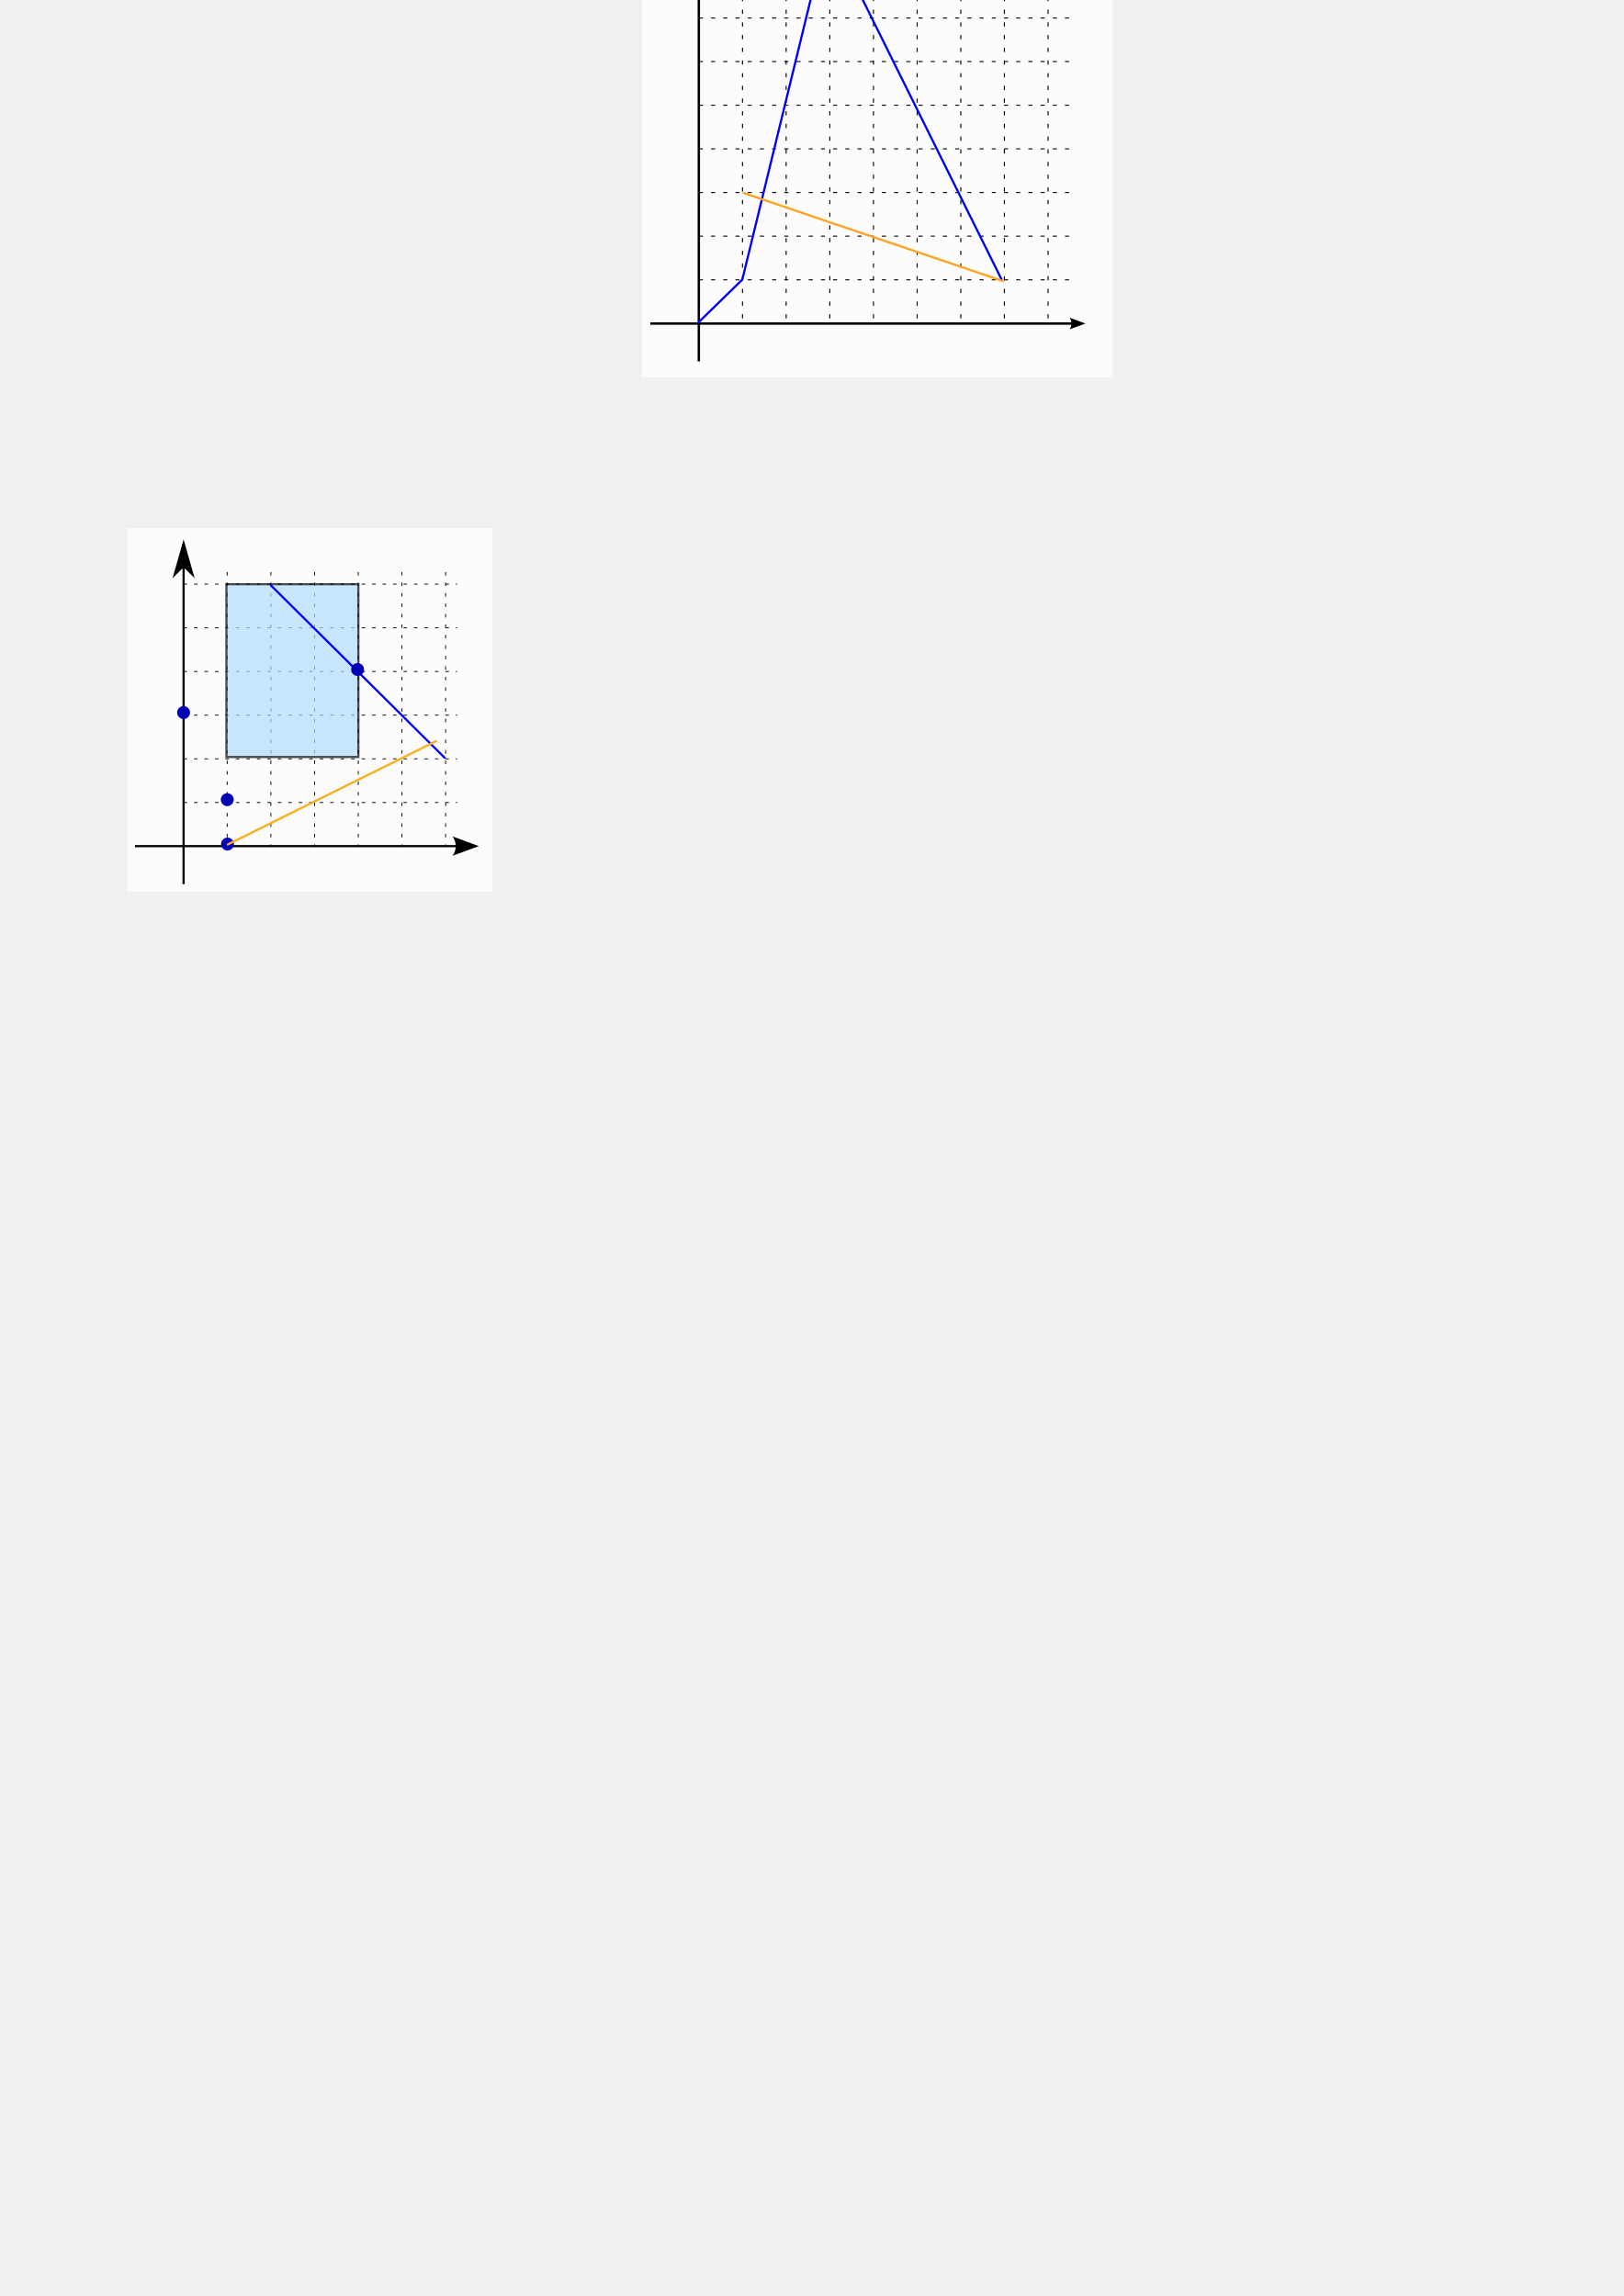
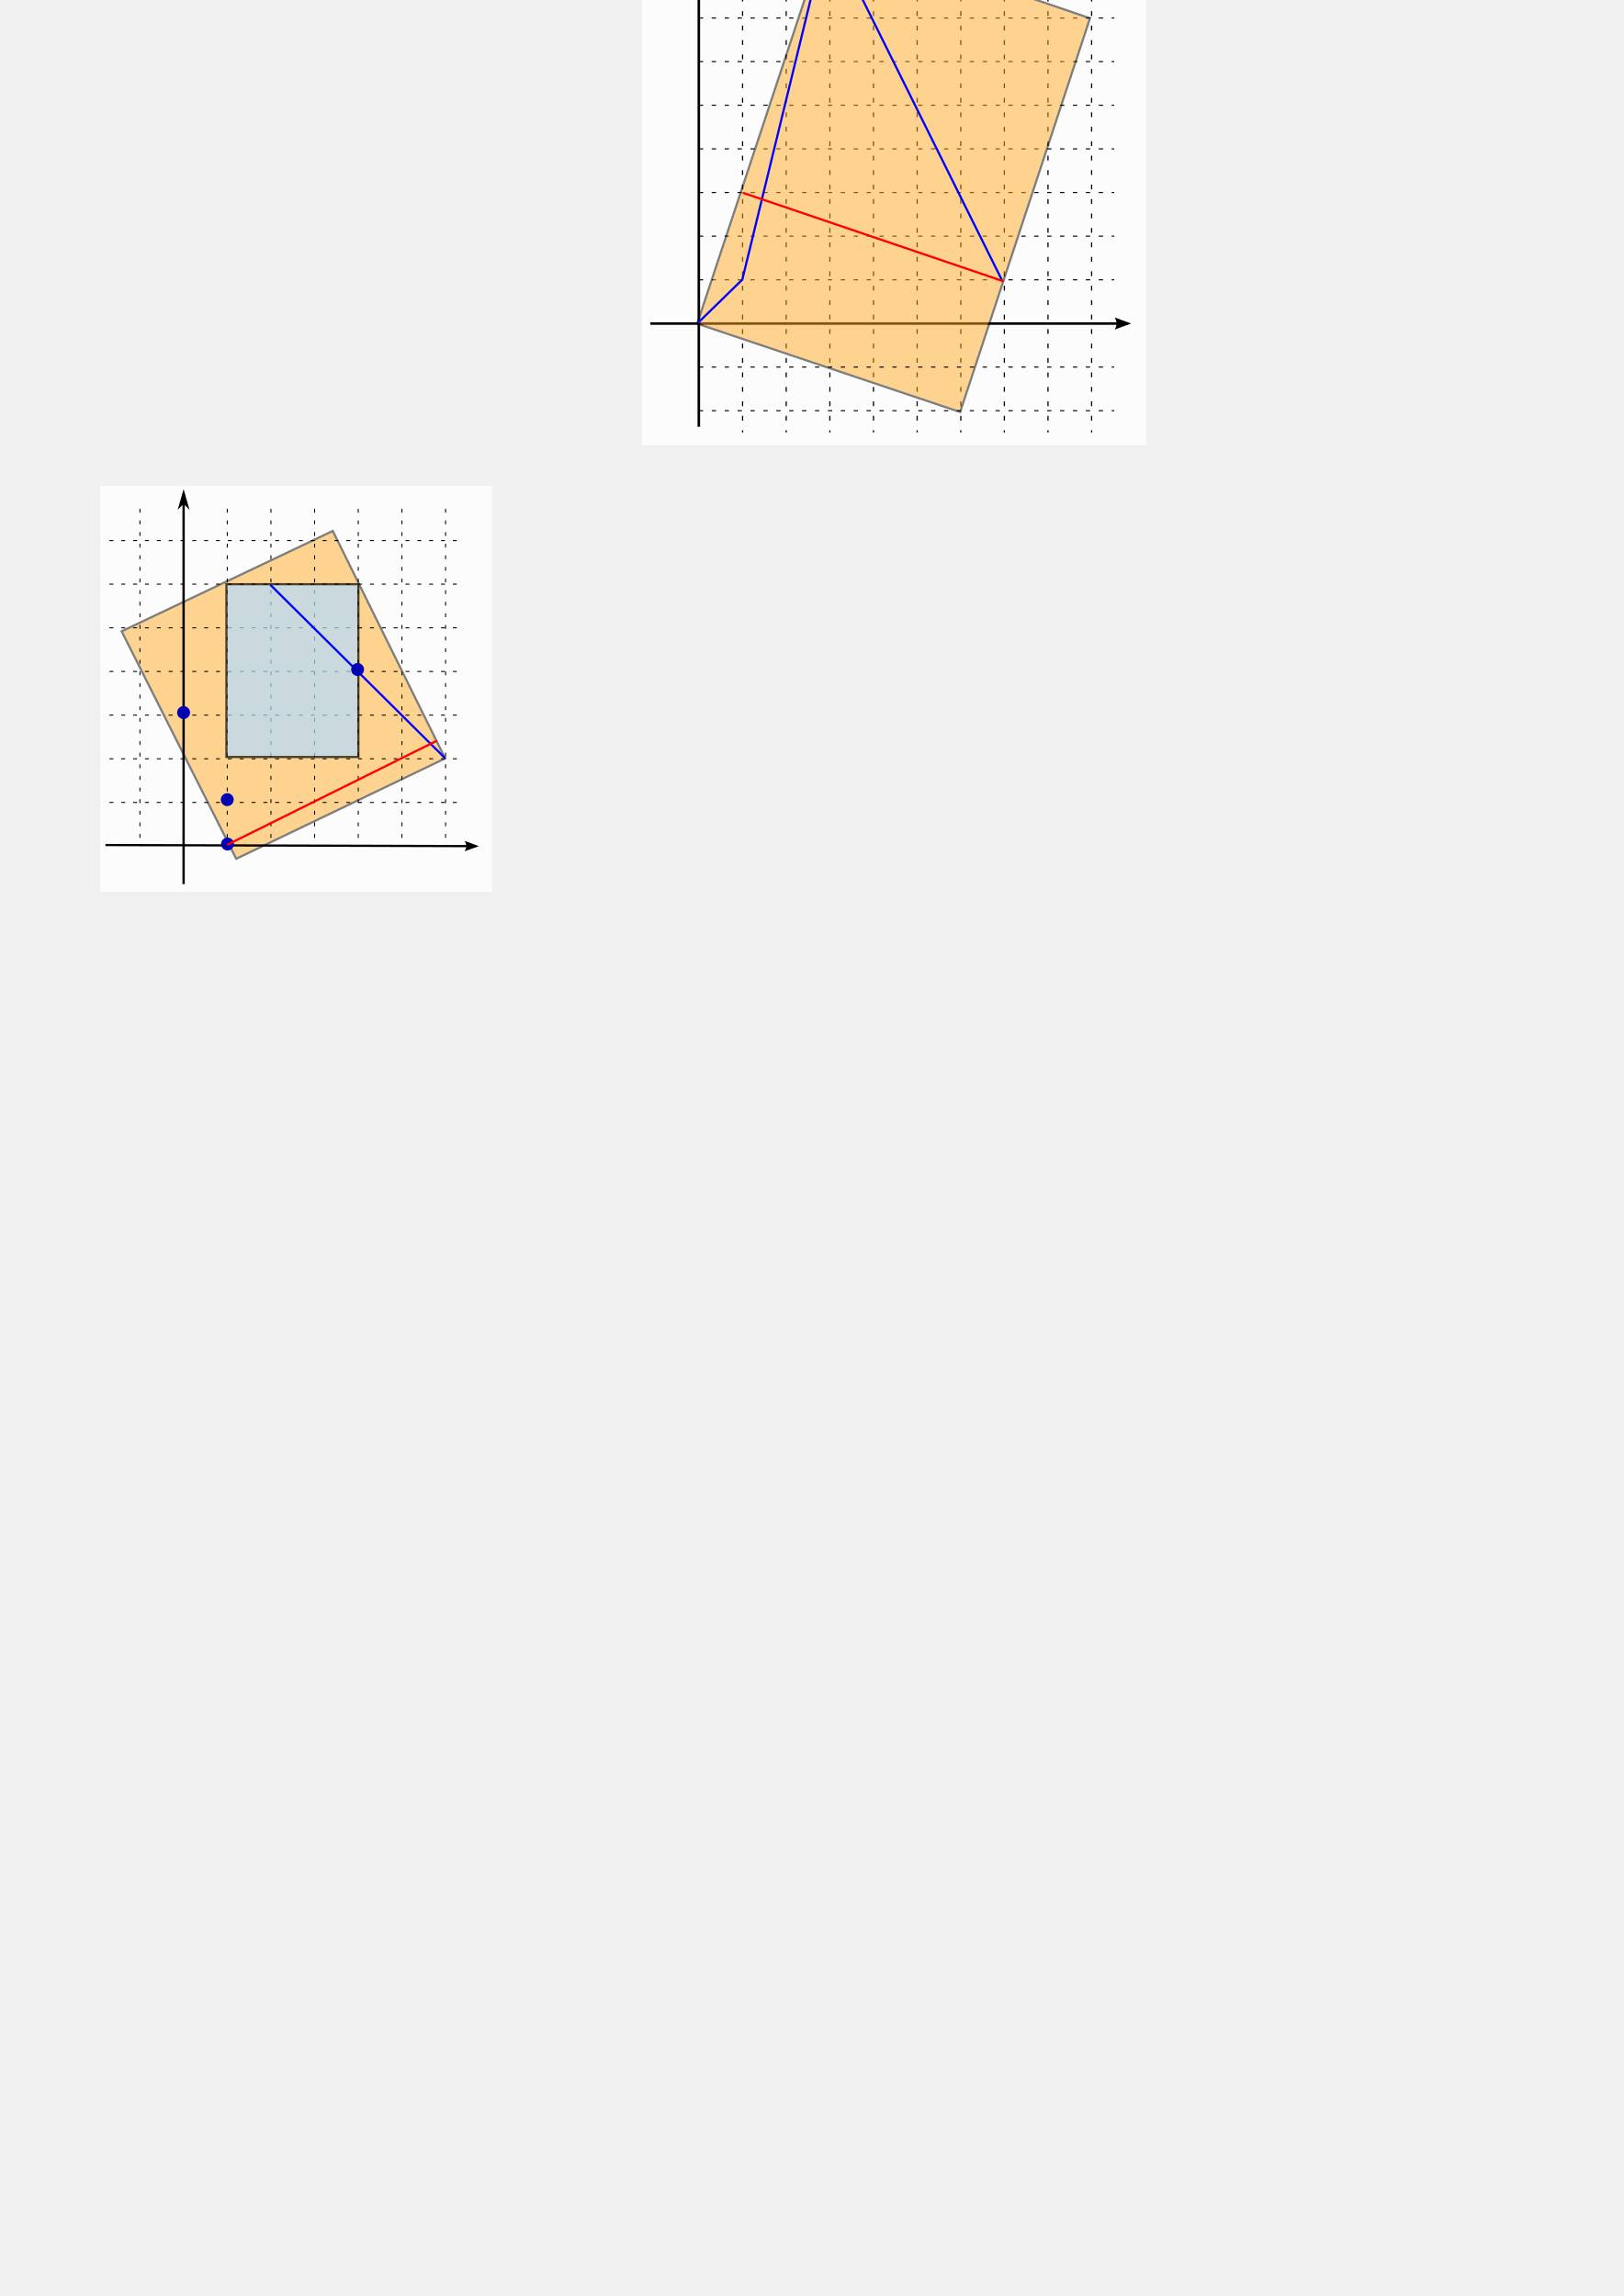
<svg xmlns="http://www.w3.org/2000/svg" width="744.094" height="1052.362" id="svg2" version="1.1">
  <defs id="defs4">
    <marker orient="auto" refY="0.0" refX="0.0" id="Arrow1Mstart" style="overflow:visible">
      <path id="path4087" d="M 0.0,0.0 L 5.0,-5.0 L -12.5,0.0 L 5.0,5.0 L 0.0,0.0 z " style="fill-rule:evenodd;stroke:#000000;stroke-width:1.0pt" transform="scale(0.4) translate(10,0)" />
    </marker>
    <marker orient="auto" refY="0" refX="0" id="Arrow2Mend" style="overflow:visible">
      <path id="path3919" style="fill-rule:evenodd;stroke-width:0.625;stroke-linejoin:round" d="M 8.719,4.034 -2.207,0.016 8.719,-4.002 c -1.745,2.372 -1.735,5.617 -6e-7,8.035 z" transform="scale(-0.6,-0.6)" />
    </marker>
    <marker orient="auto" refY="0" refX="0" id="Arrow1Lend" style="overflow:visible">
      <path id="path3895" d="M 0,0 5,-5 -12.5,0 5,5 0,0 z" style="fill-rule:evenodd;stroke:#000000;stroke-width:1pt" transform="matrix(-0.8,0,0,-0.8,-10,0)" />
    </marker>
    <marker orient="auto" refY="0" refX="0" id="Arrow1Lstart" style="overflow:visible">
      <path id="path3824" d="M 0,0 5,-5 -12.5,0 5,5 0,0 z" style="fill-rule:evenodd;stroke:#000000;stroke-width:1pt" transform="matrix(0.8,0,0,0.8,10,0)" />
    </marker>
    <marker orient="auto" refY="0" refX="0" id="Arrow2Lend" style="overflow:visible">
      <path id="path3845" style="fill-rule:evenodd;stroke-width:0.625;stroke-linejoin:round" d="M 8.719,4.034 -2.207,0.016 8.719,-4.002 c -1.745,2.372 -1.735,5.617 -6e-7,8.035 z" transform="matrix(-1.1,0,0,-1.1,-1.1,0)" />
    </marker>
    <marker orient="auto" refY="0" refX="0" id="Arrow2Lend-8" style="overflow:visible">
      <path id="path3845-6" style="fill-rule:evenodd;stroke-width:0.625;stroke-linejoin:round" d="M 8.719,4.034 -2.207,0.016 8.719,-4.002 c -1.745,2.372 -1.735,5.617 -6e-7,8.035 z" transform="matrix(-1.1,0,0,-1.1,-1.1,0)" />
    </marker>
    <marker orient="auto" refY="0" refX="0" id="Arrow1Lstart-4" style="overflow:visible">
      <path id="path3824-2" d="M 0,0 5,-5 -12.5,0 5,5 0,0 z" style="fill-rule:evenodd;stroke:#000000;stroke-width:1pt" transform="matrix(0.8,0,0,0.8,10,0)" />
    </marker>
  </defs>
  <g id="layer6" style="display:inline">
-     <rect style="opacity:0.8;fill:#ffffff;fill-opacity:1;fill-rule:nonzero;stroke:none" id="rect3590" width="215.686" height="225.221" x="294.188" y="-52.194" />
-     <rect y="242.131" x="58.422" height="166.671" width="167.081" id="rect4933" style="opacity:0.8;fill:#ffffff;fill-opacity:1;fill-rule:nonzero;stroke:none" />
+     <rect style="opacity:0.8;fill:#ffffff;fill-opacity:1;fill-rule:nonzero;stroke:none" id="rect3590" width="231.186" height="256.221" x="294.188" y="-52.194" />
+     <rect y="222.631" x="45.922" height="186.171" width="179.581" id="rect4933" style="opacity:0.8;fill:#ffffff;fill-opacity:1;fill-rule:nonzero;stroke:none" />
    <flowRoot xml:space="preserve" id="flowRoot4236-4" style="font-size:20px;font-style:normal;font-weight:normal;line-height:125%;letter-spacing:0px;word-spacing:0px;fill:#000000;fill-opacity:1;stroke:none;display:inline;font-family:Sans" transform="translate(201.8395,22.95412)">
      <flowRegion id="flowRegion4238-6">
        <rect id="rect4240-6" width="77.075" height="35.355" x="12.021" y="-45.775" style="font-size:20px" />
      </flowRegion>
      <flowPara id="flowPara4242-8">case 1</flowPara>
    </flowRoot>
-     <flowRoot xml:space="preserve" id="flowRoot4236-4-5-2" style="font-size:20px;font-style:normal;font-weight:normal;line-height:125%;letter-spacing:0px;word-spacing:0px;fill:#000000;fill-opacity:1;stroke:none;display:inline;font-family:Sans" transform="translate(62.66406,259.4887)">
+     <flowRoot xml:space="preserve" id="flowRoot4236-4-5-2" style="font-size:20px;font-style:normal;font-weight:normal;line-height:125%;letter-spacing:0px;word-spacing:0px;fill:#000000;fill-opacity:1;stroke:none;display:inline;font-family:Sans" transform="translate(45.33994,240.7504)">
      <flowRegion id="flowRegion4238-6-7-9">
        <rect id="rect4240-6-8-6" width="77.075" height="35.355" x="12.021" y="-45.775" style="font-size:20px" />
      </flowRegion>
      <flowPara id="flowPara4242-8-3-3">case 2</flowPara>
    </flowRoot>
+     <path style="fill:#ffaa21;stroke:#000000;stroke-width:1px;stroke-linecap:butt;stroke-linejoin:miter;stroke-opacity:1;fill-opacity:1;opacity:0.5" d="m 108.25,393.612 95.75,-46 -51.5,-104.25 -96.75,46 z" id="path3078" />
  </g>
  <g id="layer1" style="display:inline">
-     <path style="fill:none;stroke:#000000;stroke-width:1.1;stroke-linecap:butt;stroke-linejoin:miter;stroke-miterlimit:4;stroke-opacity:1;stroke-dasharray:none;marker-start:url(#Arrow1Mstart);marker-end:none" d="m 320.246,-43.236 0,208.88" id="path3592" />
-     <path style="fill:none;stroke:#000000;stroke-width:1.11px;stroke-linecap:butt;stroke-linejoin:miter;stroke-opacity:1;marker-end:url(#Arrow2Mend)" d="m 298.001,148.293 197.945,0" id="path3594" />
-     <path id="path3596" d="m 360.27,-36.283 0,184.555" style="fill:none;stroke:#000000;stroke-width:0.485;stroke-linecap:butt;stroke-linejoin:miter;stroke-miterlimit:4;stroke-opacity:1;stroke-dasharray:1.939, 3.877;stroke-dashoffset:0" />
-     <path style="fill:none;stroke:#000000;stroke-width:0.485;stroke-linecap:butt;stroke-linejoin:miter;stroke-miterlimit:4;stroke-opacity:1;stroke-dasharray:1.939, 3.877;stroke-dashoffset:0" d="m 400.29,-36.283 0,184.555" id="path3598" />
-     <path id="path3600" d="m 440.31,-36.283 0,184.555" style="fill:none;stroke:#000000;stroke-width:0.485;stroke-linecap:butt;stroke-linejoin:miter;stroke-miterlimit:4;stroke-opacity:1;stroke-dasharray:1.939, 3.877;stroke-dashoffset:0" />
-     <path id="path3602" d="m 320.265,108.242 170.383,0" style="fill:none;stroke:#000000;stroke-width:0.466;stroke-linecap:butt;stroke-linejoin:miter;stroke-miterlimit:4;stroke-opacity:1;stroke-dasharray:1.864, 3.729;stroke-dashoffset:0" />
-     <path style="fill:none;stroke:#000000;stroke-width:0.466;stroke-linecap:butt;stroke-linejoin:miter;stroke-miterlimit:4;stroke-opacity:1;stroke-dasharray:1.864, 3.729;stroke-dashoffset:0" d="m 320.265,68.23 170.383,0" id="path3604" />
-     <path id="path3606" d="m 320.265,28.218 170.383,0" style="fill:none;stroke:#000000;stroke-width:0.466;stroke-linecap:butt;stroke-linejoin:miter;stroke-miterlimit:4;stroke-opacity:1;stroke-dasharray:1.864, 3.729;stroke-dashoffset:0" />
-     <flowRoot xml:space="preserve" id="flowRoot3608" style="font-size:32.429px;font-style:normal;font-weight:normal;line-height:125%;letter-spacing:0px;word-spacing:0px;fill:#000000;fill-opacity:1;stroke:none;font-family:Sans" transform="matrix(0.6167409,0,0,0.6167409,180.8437,-243.3948)">
+     <path style="fill:none;stroke:#000000;stroke-width:1.166;stroke-linecap:butt;stroke-linejoin:miter;stroke-miterlimit:4;stroke-opacity:1;stroke-dasharray:none;marker-start:url(#Arrow1Mstart);marker-end:none" d="m 320.246,-43.085 0,238.696" id="path3592" />
+     <path style="fill:none;stroke:#000000;stroke-width:1.16px;stroke-linecap:butt;stroke-linejoin:miter;stroke-opacity:1;marker-end:url(#Arrow2Mend)" d="m 298.026,148.293 218.799,0" id="path3594" />
+     <path id="path3596" d="m 360.296,-41.25 0,239.488" style="fill:none;stroke:#000000;stroke-width:0.552;stroke-linecap:butt;stroke-linejoin:miter;stroke-miterlimit:4;stroke-opacity:1;stroke-dasharray:2.208, 4.416;stroke-dashoffset:0" />
+     <path style="fill:none;stroke:#000000;stroke-width:0.552;stroke-linecap:butt;stroke-linejoin:miter;stroke-miterlimit:4;stroke-opacity:1;stroke-dasharray:2.208, 4.416;stroke-dashoffset:0" d="m 400.299,-41.25 0,239.488" id="path3598" />
+     <path id="path3600" d="m 440.302,-41.25 0,239.488" style="fill:none;stroke:#000000;stroke-width:0.552;stroke-linecap:butt;stroke-linejoin:miter;stroke-miterlimit:4;stroke-opacity:1;stroke-dasharray:2.208, 4.416;stroke-dashoffset:0" />
+     <path id="path3602" d="m 320.279,108.239 190.356,0" style="fill:none;stroke:#000000;stroke-width:0.493;stroke-linecap:butt;stroke-linejoin:miter;stroke-miterlimit:4;stroke-opacity:1;stroke-dasharray:1.97, 3.941;stroke-dashoffset:0" />
+     <path style="fill:none;stroke:#000000;stroke-width:0.493;stroke-linecap:butt;stroke-linejoin:miter;stroke-miterlimit:4;stroke-opacity:1;stroke-dasharray:1.97, 3.941;stroke-dashoffset:0" d="m 320.279,68.232 190.356,0" id="path3604" />
+     <path id="path3606" d="m 320.279,28.225 190.356,0" style="fill:none;stroke:#000000;stroke-width:0.493;stroke-linecap:butt;stroke-linejoin:miter;stroke-miterlimit:4;stroke-opacity:1;stroke-dasharray:1.97, 3.941;stroke-dashoffset:0" />
+     <flowRoot xml:space="preserve" id="flowRoot3608" style="font-size:32.429px;font-style:normal;font-weight:normal;line-height:125%;letter-spacing:0px;word-spacing:0px;fill:#000000;fill-opacity:1;stroke:none;font-family:Sans" transform="matrix(0.6167409,0,0,0.6167409,188.8437,-243.3948)">
      <flowRegion id="flowRegion3610">
        <rect id="rect3612" width="121.218" height="48.487" x="487.399" y="626.078" style="font-size:32.429px" />
      </flowRegion>
      <flowPara id="flowPara3614" style="font-size:32.429px;font-style:italic">x</flowPara>
    </flowRoot>
    <flowRoot transform="matrix(0.6167409,0,0,0.6167409,3.890869,-433.3413)" style="font-size:32.429px;font-style:normal;font-weight:normal;line-height:125%;letter-spacing:0px;word-spacing:0px;fill:#000000;fill-opacity:1;stroke:none;font-family:Sans" id="flowRoot3616" xml:space="preserve">
      <flowRegion id="flowRegion3618">
        <rect y="626.078" x="487.399" height="48.487" width="121.218" id="rect3620" style="font-size:32.429px" />
      </flowRegion>
      <flowPara style="font-size:32.429px;font-style:italic" id="flowPara3622">y</flowPara>
    </flowRoot>
    <flowRoot transform="matrix(0.2611037,0,0,0.2611037,170.4442,-11.10212)" style="font-size:40px;font-style:normal;font-weight:normal;line-height:125%;letter-spacing:0px;word-spacing:0px;fill:#000000;fill-opacity:1;stroke:none;font-family:Sans" id="flowRoot3624" xml:space="preserve">
      <flowRegion id="flowRegion3626">
        <rect y="626.078" x="487.399" height="48.487" width="121.218" id="rect3628" />
      </flowRegion>
      <flowPara style="font-style:italic" id="flowPara3630">0,0</flowPara>
    </flowRoot>
-     <path style="fill:none;stroke:#000000;stroke-width:0.485;stroke-linecap:butt;stroke-linejoin:miter;stroke-miterlimit:4;stroke-opacity:1;stroke-dasharray:1.939, 3.877;stroke-dashoffset:0" d="m 340.263,-36.283 0,184.555" id="path3636" />
-     <path id="path3638" d="m 380.283,-36.283 0,184.555" style="fill:none;stroke:#000000;stroke-width:0.485;stroke-linecap:butt;stroke-linejoin:miter;stroke-miterlimit:4;stroke-opacity:1;stroke-dasharray:1.939, 3.877;stroke-dashoffset:0" />
-     <path style="fill:none;stroke:#000000;stroke-width:0.485;stroke-linecap:butt;stroke-linejoin:miter;stroke-miterlimit:4;stroke-opacity:1;stroke-dasharray:1.939, 3.877;stroke-dashoffset:0" d="m 420.303,-36.283 0,184.555" id="path3640" />
-     <path style="fill:none;stroke:#000000;stroke-width:0.466;stroke-linecap:butt;stroke-linejoin:miter;stroke-miterlimit:4;stroke-opacity:1;stroke-dasharray:1.864, 3.729;stroke-dashoffset:0" d="m 320.265,128.253 170.383,0" id="path3646" />
-     <path id="path3648" d="m 320.265,88.241 170.383,0" style="fill:none;stroke:#000000;stroke-width:0.466;stroke-linecap:butt;stroke-linejoin:miter;stroke-miterlimit:4;stroke-opacity:1;stroke-dasharray:1.864, 3.729;stroke-dashoffset:0" />
-     <path style="fill:none;stroke:#000000;stroke-width:0.466;stroke-linecap:butt;stroke-linejoin:miter;stroke-miterlimit:4;stroke-opacity:1;stroke-dasharray:1.864, 3.729;stroke-dashoffset:0" d="m 320.265,48.229 170.383,0" id="path3650" />
-     <path id="path4935" d="m 84.137,249.223 0,156.027" style="fill:none;stroke:#000000;stroke-width:1;stroke-linecap:butt;stroke-linejoin:miter;stroke-miterlimit:4;stroke-opacity:1;stroke-dasharray:none;marker-start:url(#Arrow1Lstart);marker-end:none" />
-     <path id="path4937" d="m 61.837,387.825 156.269,0" style="fill:none;stroke:#000000;stroke-width:1px;stroke-linecap:butt;stroke-linejoin:miter;stroke-opacity:1;marker-end:url(#Arrow2Lend)" />
-     <path style="fill:none;stroke:#000000;stroke-width:0.4;stroke-linecap:butt;stroke-linejoin:miter;stroke-miterlimit:4;stroke-opacity:1;stroke-dasharray:1.6, 3.2;stroke-dashoffset:0" d="m 124.131,262.206 0,125.64" id="path4939" />
-     <path id="path4941" d="m 164.175,262.206 0,125.64" style="fill:none;stroke:#000000;stroke-width:0.4;stroke-linecap:butt;stroke-linejoin:miter;stroke-miterlimit:4;stroke-opacity:1;stroke-dasharray:1.6, 3.2;stroke-dashoffset:0" />
-     <path style="fill:none;stroke:#000000;stroke-width:0.4;stroke-linecap:butt;stroke-linejoin:miter;stroke-miterlimit:4;stroke-opacity:1;stroke-dasharray:1.6, 3.2;stroke-dashoffset:0" d="m 204.219,262.206 0,125.64" id="path4943" />
-     <path style="fill:none;stroke:#000000;stroke-width:0.4;stroke-linecap:butt;stroke-linejoin:miter;stroke-miterlimit:4;stroke-opacity:1;stroke-dasharray:1.6, 3.2;stroke-dashoffset:0" d="m 84.123,347.799 125.449,0" id="path4945" />
-     <path id="path4947" d="m 84.123,307.771 125.449,0" style="fill:none;stroke:#000000;stroke-width:0.4;stroke-linecap:butt;stroke-linejoin:miter;stroke-miterlimit:4;stroke-opacity:1;stroke-dasharray:1.6, 3.2;stroke-dashoffset:0" />
-     <path style="fill:none;stroke:#000000;stroke-width:0.4;stroke-linecap:butt;stroke-linejoin:miter;stroke-miterlimit:4;stroke-opacity:1;stroke-dasharray:1.6, 3.2;stroke-dashoffset:0" d="m 84.123,267.742 125.449,0" id="path4949" />
-     <flowRoot transform="matrix(0.6167409,0,0,0.6167409,-107.2654,-3.86283)" style="font-size:32.429px;font-style:normal;font-weight:normal;line-height:125%;letter-spacing:0px;word-spacing:0px;fill:#000000;fill-opacity:1;stroke:none;font-family:Sans" id="flowRoot4951" xml:space="preserve">
+     <path style="fill:none;stroke:#000000;stroke-width:0.552;stroke-linecap:butt;stroke-linejoin:miter;stroke-miterlimit:4;stroke-opacity:1;stroke-dasharray:2.208, 4.416;stroke-dashoffset:0" d="m 340.297,-41.25 0,239.488" id="path3636" />
+     <path id="path3638" d="m 380.3,-41.25 0,239.488" style="fill:none;stroke:#000000;stroke-width:0.552;stroke-linecap:butt;stroke-linejoin:miter;stroke-miterlimit:4;stroke-opacity:1;stroke-dasharray:2.208, 4.416;stroke-dashoffset:0" />
+     <path style="fill:none;stroke:#000000;stroke-width:0.552;stroke-linecap:butt;stroke-linejoin:miter;stroke-miterlimit:4;stroke-opacity:1;stroke-dasharray:2.208, 4.416;stroke-dashoffset:0" d="m 420.303,-41.25 0,239.488" id="path3640" />
+     <path style="fill:none;stroke:#000000;stroke-width:0.493;stroke-linecap:butt;stroke-linejoin:miter;stroke-miterlimit:4;stroke-opacity:1;stroke-dasharray:1.97, 3.941;stroke-dashoffset:0" d="m 320.279,128.247 190.356,0" id="path3646" />
+     <path id="path3648" d="m 320.279,88.24 190.356,0" style="fill:none;stroke:#000000;stroke-width:0.493;stroke-linecap:butt;stroke-linejoin:miter;stroke-miterlimit:4;stroke-opacity:1;stroke-dasharray:1.97, 3.941;stroke-dashoffset:0" />
+     <path style="fill:none;stroke:#000000;stroke-width:0.493;stroke-linecap:butt;stroke-linejoin:miter;stroke-miterlimit:4;stroke-opacity:1;stroke-dasharray:1.97, 3.941;stroke-dashoffset:0" d="m 320.279,48.232 190.356,0" id="path3650" />
+     <path id="path4935" d="m 84.137,226.301 0,178.917" style="fill:none;stroke:#000000;stroke-width:1.064;stroke-linecap:butt;stroke-linejoin:miter;stroke-miterlimit:4;stroke-opacity:1;stroke-dasharray:none;marker-start:url(#Arrow1Mstart);marker-end:none" />
+     <path id="path4937" d="m 48.337,387.325 169.769,0.5" style="fill:none;stroke:#000000;stroke-width:1px;stroke-linecap:butt;stroke-linejoin:miter;stroke-opacity:1;marker-end:url(#Arrow2Mend)" />
+     <path style="fill:none;stroke:#000000;stroke-width:0.444;stroke-linecap:butt;stroke-linejoin:miter;stroke-miterlimit:4;stroke-opacity:1;stroke-dasharray:1.774, 3.549;stroke-dashoffset:0" d="m 124.158,233.228 0,154.596" id="path4939" />
+     <path id="path4941" d="m 164.178,233.228 0,154.596" style="fill:none;stroke:#000000;stroke-width:0.444;stroke-linecap:butt;stroke-linejoin:miter;stroke-miterlimit:4;stroke-opacity:1;stroke-dasharray:1.774, 3.549;stroke-dashoffset:0" />
+     <path style="fill:none;stroke:#000000;stroke-width:0.444;stroke-linecap:butt;stroke-linejoin:miter;stroke-miterlimit:4;stroke-opacity:1;stroke-dasharray:1.774, 3.549;stroke-dashoffset:0" d="m 204.198,233.228 0,154.596" id="path4943" />
+     <path style="fill:none;stroke:#000000;stroke-width:0.452;stroke-linecap:butt;stroke-linejoin:miter;stroke-miterlimit:4;stroke-opacity:1;stroke-dasharray:1.809, 3.618;stroke-dashoffset:0" d="m 50.149,347.779 160.397,0" id="path4945" />
+     <path id="path4947" d="m 50.149,307.763 160.397,0" style="fill:none;stroke:#000000;stroke-width:0.452;stroke-linecap:butt;stroke-linejoin:miter;stroke-miterlimit:4;stroke-opacity:1;stroke-dasharray:1.809, 3.618;stroke-dashoffset:0" />
+     <path style="fill:none;stroke:#000000;stroke-width:0.452;stroke-linecap:butt;stroke-linejoin:miter;stroke-miterlimit:4;stroke-opacity:1;stroke-dasharray:1.809, 3.618;stroke-dashoffset:0" d="m 50.149,267.747 160.397,0" id="path4949" />
+     <flowRoot transform="matrix(0.6167409,0,0,0.6167409,-99.26542,-5.86283)" style="font-size:32.429px;font-style:normal;font-weight:normal;line-height:125%;letter-spacing:0px;word-spacing:0px;fill:#000000;fill-opacity:1;stroke:none;font-family:Sans" id="flowRoot4951" xml:space="preserve">
      <flowRegion id="flowRegion4953">
        <rect y="626.078" x="487.399" height="48.487" width="121.218" id="rect4955" style="font-size:32.429px" />
      </flowRegion>
      <flowPara style="font-size:32.429px;font-style:italic" id="flowPara4957">x</flowPara>
    </flowRoot>
-     <flowRoot xml:space="preserve" id="flowRoot4959" style="font-size:32.429px;font-style:normal;font-weight:normal;line-height:125%;letter-spacing:0px;word-spacing:0px;fill:#000000;fill-opacity:1;stroke:none;font-family:Sans" transform="matrix(0.6167409,0,0,0.6167409,-232.2183,-129.8093)">
+     <flowRoot xml:space="preserve" id="flowRoot4959" style="font-size:32.429px;font-style:normal;font-weight:normal;line-height:125%;letter-spacing:0px;word-spacing:0px;fill:#000000;fill-opacity:1;stroke:none;font-family:Sans" transform="matrix(0.6167409,0,0,0.6167409,-232.2183,-165.8093)">
      <flowRegion id="flowRegion4961">
        <rect id="rect4963" width="121.218" height="48.487" x="487.399" y="626.078" style="font-size:32.429px" />
      </flowRegion>
      <flowPara id="flowPara4965" style="font-size:32.429px;font-style:italic">y</flowPara>
    </flowRoot>
    <flowRoot xml:space="preserve" id="flowRoot4967" style="font-size:40px;font-style:normal;font-weight:normal;line-height:125%;letter-spacing:0px;word-spacing:0px;fill:#000000;fill-opacity:1;stroke:none;font-family:Sans" transform="matrix(0.2611037,0,0,0.2611037,-65.66491,228.4298)">
      <flowRegion id="flowRegion4969">
        <rect id="rect4971" width="121.218" height="48.487" x="487.399" y="626.078" />
      </flowRegion>
      <flowPara id="flowPara4973" style="font-style:italic">0,0</flowPara>
    </flowRoot>
-     <path id="path4975" d="m 104.111,262.206 0,125.64" style="fill:none;stroke:#000000;stroke-width:0.4;stroke-linecap:butt;stroke-linejoin:miter;stroke-miterlimit:4;stroke-opacity:1;stroke-dasharray:1.6, 3.2;stroke-dashoffset:0" />
-     <path style="fill:none;stroke:#000000;stroke-width:0.4;stroke-linecap:butt;stroke-linejoin:miter;stroke-miterlimit:4;stroke-opacity:1;stroke-dasharray:1.6, 3.2;stroke-dashoffset:0" d="m 144.156,262.206 0,125.64" id="path4977" />
-     <path id="path4979" d="m 184.2,262.206 0,125.64" style="fill:none;stroke:#000000;stroke-width:0.4;stroke-linecap:butt;stroke-linejoin:miter;stroke-miterlimit:4;stroke-opacity:1;stroke-dasharray:1.6, 3.2;stroke-dashoffset:0" />
-     <path id="path4981" d="m 84.123,367.818 125.449,0" style="fill:none;stroke:#000000;stroke-width:0.4;stroke-linecap:butt;stroke-linejoin:miter;stroke-miterlimit:4;stroke-opacity:1;stroke-dasharray:1.6, 3.2;stroke-dashoffset:0" />
-     <path style="fill:none;stroke:#000000;stroke-width:0.4;stroke-linecap:butt;stroke-linejoin:miter;stroke-miterlimit:4;stroke-opacity:1;stroke-dasharray:1.6, 3.2;stroke-dashoffset:0" d="m 84.123,327.789 125.449,0" id="path4983" />
-     <path id="path4985" d="m 84.123,287.761 125.449,0" style="fill:none;stroke:#000000;stroke-width:0.4;stroke-linecap:butt;stroke-linejoin:miter;stroke-miterlimit:4;stroke-opacity:1;stroke-dasharray:1.6, 3.2;stroke-dashoffset:0" />
+     <path id="path4975" d="m 104.15,233.228 0,154.596" style="fill:none;stroke:#000000;stroke-width:0.444;stroke-linecap:butt;stroke-linejoin:miter;stroke-miterlimit:4;stroke-opacity:1;stroke-dasharray:1.774, 3.549;stroke-dashoffset:0" />
+     <path style="fill:none;stroke:#000000;stroke-width:0.444;stroke-linecap:butt;stroke-linejoin:miter;stroke-miterlimit:4;stroke-opacity:1;stroke-dasharray:1.774, 3.549;stroke-dashoffset:0" d="m 144.17,233.228 0,154.596" id="path4977" />
+     <path id="path4979" d="m 184.19,233.228 0,154.596" style="fill:none;stroke:#000000;stroke-width:0.444;stroke-linecap:butt;stroke-linejoin:miter;stroke-miterlimit:4;stroke-opacity:1;stroke-dasharray:1.774, 3.549;stroke-dashoffset:0" />
+     <path id="path4981" d="m 50.149,367.792 160.397,0" style="fill:none;stroke:#000000;stroke-width:0.452;stroke-linecap:butt;stroke-linejoin:miter;stroke-miterlimit:4;stroke-opacity:1;stroke-dasharray:1.809, 3.618;stroke-dashoffset:0" />
+     <path style="fill:none;stroke:#000000;stroke-width:0.452;stroke-linecap:butt;stroke-linejoin:miter;stroke-miterlimit:4;stroke-opacity:1;stroke-dasharray:1.809, 3.618;stroke-dashoffset:0" d="m 50.149,327.776 160.397,0" id="path4983" />
+     <path id="path4985" d="m 50.149,287.76 160.397,0" style="fill:none;stroke:#000000;stroke-width:0.452;stroke-linecap:butt;stroke-linejoin:miter;stroke-miterlimit:4;stroke-opacity:1;stroke-dasharray:1.809, 3.618;stroke-dashoffset:0" />
    <rect style="opacity:0.7;fill:#b2dcff;fill-opacity:1;fill-rule:evenodd;stroke:#000000;stroke-width:1px;stroke-linecap:butt;stroke-linejoin:miter;stroke-opacity:1;display:inline" id="rect4246-0" width="60.458" height="79.196" x="103.771" y="267.764" />
-     <path id="path4063" d="m 320.265,8.255 170.383,0" style="fill:none;stroke:#000000;stroke-width:0.466;stroke-linecap:butt;stroke-linejoin:miter;stroke-miterlimit:4;stroke-opacity:1;stroke-dasharray:1.864, 3.729;stroke-dashoffset:0" />
-     <path style="fill:none;stroke:#000000;stroke-width:0.466;stroke-linecap:butt;stroke-linejoin:miter;stroke-miterlimit:4;stroke-opacity:1;stroke-dasharray:1.864, 3.729;stroke-dashoffset:0" d="m 320.265,-31.757 170.383,0" id="path4065" />
-     <path id="path4069" d="m 320.265,-11.746 170.383,0" style="fill:none;stroke:#000000;stroke-width:0.466;stroke-linecap:butt;stroke-linejoin:miter;stroke-miterlimit:4;stroke-opacity:1;stroke-dasharray:1.864, 3.729;stroke-dashoffset:0" />
-     <path style="fill:none;stroke:#000000;stroke-width:0.485;stroke-linecap:butt;stroke-linejoin:miter;stroke-miterlimit:4;stroke-opacity:1;stroke-dasharray:1.939, 3.877;stroke-dashoffset:0" d="m 480.286,-36.283 0,184.555" id="path4073" />
-     <path id="path4075" d="m 460.279,-36.283 0,184.555" style="fill:none;stroke:#000000;stroke-width:0.485;stroke-linecap:butt;stroke-linejoin:miter;stroke-miterlimit:4;stroke-opacity:1;stroke-dasharray:1.939, 3.877;stroke-dashoffset:0" />
+     <path id="path4063" d="m 320.279,8.264 190.356,0" style="fill:none;stroke:#000000;stroke-width:0.493;stroke-linecap:butt;stroke-linejoin:miter;stroke-miterlimit:4;stroke-opacity:1;stroke-dasharray:1.97, 3.941;stroke-dashoffset:0" />
+     <path style="fill:none;stroke:#000000;stroke-width:0.493;stroke-linecap:butt;stroke-linejoin:miter;stroke-miterlimit:4;stroke-opacity:1;stroke-dasharray:1.97, 3.941;stroke-dashoffset:0" d="m 320.279,-31.743 190.356,0" id="path4065" />
+     <path id="path4069" d="m 320.279,-11.736 190.356,0" style="fill:none;stroke:#000000;stroke-width:0.493;stroke-linecap:butt;stroke-linejoin:miter;stroke-miterlimit:4;stroke-opacity:1;stroke-dasharray:1.97, 3.941;stroke-dashoffset:0" />
+     <path style="fill:none;stroke:#000000;stroke-width:0.552;stroke-linecap:butt;stroke-linejoin:miter;stroke-miterlimit:4;stroke-opacity:1;stroke-dasharray:2.208, 4.416;stroke-dashoffset:0" d="m 480.261,-41.25 0,239.488" id="path4073" />
+     <path id="path4075" d="m 460.262,-41.25 0,239.488" style="fill:none;stroke:#000000;stroke-width:0.552;stroke-linecap:butt;stroke-linejoin:miter;stroke-miterlimit:4;stroke-opacity:1;stroke-dasharray:2.208, 4.416;stroke-dashoffset:0" />
+     <path style="fill:none;stroke:#000000;stroke-width:0.452;stroke-linecap:butt;stroke-linejoin:miter;stroke-miterlimit:4;stroke-opacity:1;stroke-dasharray:1.809, 3.618;stroke-dashoffset:0" d="m 50.149,247.772 160.397,0" id="path3084" />
+     <path id="path3086" d="m 64.132,233.228 0,154.596" style="fill:none;stroke:#000000;stroke-width:0.444;stroke-linecap:butt;stroke-linejoin:miter;stroke-miterlimit:4;stroke-opacity:1;stroke-dasharray:1.774, 3.549;stroke-dashoffset:0" />
+     <path style="opacity:0.5;fill:#ffaa21;fill-opacity:1;stroke:#000000;stroke-width:1px;stroke-linecap:butt;stroke-linejoin:miter;stroke-opacity:1" d="m 499.5,8.362 -120,-41 -60,181 120.5,40.5 z" id="path4290" />
+     <path style="fill:none;stroke:#000000;stroke-width:0.493;stroke-linecap:butt;stroke-linejoin:miter;stroke-miterlimit:4;stroke-opacity:1;stroke-dasharray:1.97, 3.941;stroke-dashoffset:0" d="m 320.279,188.242 190.356,0" id="path4292" />
+     <path style="fill:none;stroke:#000000;stroke-width:0.493;stroke-linecap:butt;stroke-linejoin:miter;stroke-miterlimit:4;stroke-opacity:1;stroke-dasharray:1.97, 3.941;stroke-dashoffset:0" d="m 320.279,168.243 190.356,0" id="path4296" />
+     <path id="path4298" d="m 500.253,-41.25 0,239.488" style="fill:none;stroke:#000000;stroke-width:0.552;stroke-linecap:butt;stroke-linejoin:miter;stroke-miterlimit:4;stroke-opacity:1;stroke-dasharray:2.208, 4.416;stroke-dashoffset:0" />
  </g>
  <g id="layer5" style="display:inline">
    <path id="path4493" d="m 320.192,147.654 19.984,-19.484 39.155,-160.546 79.655,160.454" style="fill:none;stroke:#0000ff;stroke-width:1px;stroke-linecap:round;stroke-linejoin:round;stroke-opacity:1" />
    <flowRoot xml:space="preserve" id="flowRoot4825" style="fill:black;stroke:none;stroke-opacity:1;stroke-width:1px;stroke-linejoin:miter;stroke-linecap:butt;fill-opacity:1;font-family:Sans;font-style:normal;font-weight:normal;font-size:40px;line-height:125%;letter-spacing:0px;word-spacing:0px">
      <flowRegion id="flowRegion4827">
        <rect id="rect4829" width="206.475" height="107.48" x="1038.74" y="-76.18" />
      </flowRegion>
      <flowPara id="flowPara4831" />
    </flowRoot>
    <path style="fill:none;stroke:#0000ff;stroke-width:0.991px;stroke-linecap:round;stroke-linejoin:round;stroke-opacity:1;display:inline" d="M 203.785,347.328 124.132,268.29" id="path5021" />
-     <path style="fill:none;stroke:#ffa321;stroke-width:1px;stroke-linecap:round;stroke-linejoin:round;stroke-opacity:1" d="m 340.747,88.464 118.831,40.355" id="path5271" />
+     <path style="fill:none;stroke:#ff0000;stroke-width:1px;stroke-linecap:round;stroke-linejoin:round;stroke-opacity:1" d="m 340.747,88.464 118.831,40.355" id="path5271" />
    <path style="fill:#0000b4;fill-opacity:1;stroke:#0000b4;stroke-width:1.5;stroke-linecap:round;stroke-linejoin:round;stroke-miterlimit:4;stroke-opacity:1;stroke-dasharray:none;stroke-dashoffset:0;display:inline" id="path4578-1" d="m 137.002,827.414 a 1.679,1.679 0 1 1 -3.359,0 1.679,1.679 0 1 1 3.359,0 z" transform="matrix(1.218299,0,0,1.218299,-0.986949,-701.1752)" />
    <path transform="matrix(1.218213,0,0,1.218213,-60.58435,-621.1033)" d="m 137.002,827.414 a 1.679,1.679 0 1 1 -3.359,0 1.679,1.679 0 1 1 3.359,0 z" id="path4580-7" style="fill:#0000b4;fill-opacity:1;stroke:#0000b4;stroke-width:1.5;stroke-linecap:round;stroke-linejoin:round;stroke-miterlimit:4;stroke-opacity:1;stroke-dasharray:none;stroke-dashoffset:0;display:inline" />
    <path style="fill:#0000b4;fill-opacity:1;stroke:#0000b4;stroke-width:1.5;stroke-linecap:round;stroke-linejoin:round;stroke-miterlimit:4;stroke-opacity:1;stroke-dasharray:none;stroke-dashoffset:0;display:inline" id="path4590-7" d="m 137.002,827.414 a 1.679,1.679 0 1 1 -3.359,0 1.679,1.679 0 1 1 3.359,0 z" transform="matrix(1.218213,0,0,1.218213,-60.70396,-641.4526)" />
    <path style="fill:#0000b4;fill-opacity:1;stroke:#0000b4;stroke-width:1.5;stroke-linecap:round;stroke-linejoin:round;stroke-miterlimit:4;stroke-opacity:1;stroke-dasharray:none;stroke-dashoffset:0;display:inline" id="path4232-3" d="m 137.002,827.414 a 1.679,1.679 0 1 1 -3.359,0 1.679,1.679 0 1 1 3.359,0 z" transform="matrix(1.218213,0,0,1.218213,-80.7282,-681.3685)" />
-     <path style="fill:none;stroke:#ffaa21;stroke-width:1px;stroke-linecap:butt;stroke-linejoin:miter;stroke-opacity:1" d="m 104.033,387.242 96.167,-47.73" id="path4061" />
+     <path style="fill:none;stroke:#ff0000;stroke-width:1px;stroke-linecap:butt;stroke-linejoin:miter;stroke-opacity:1" d="m 104.033,387.242 96.167,-47.73" id="path4061" />
  </g>
</svg>
